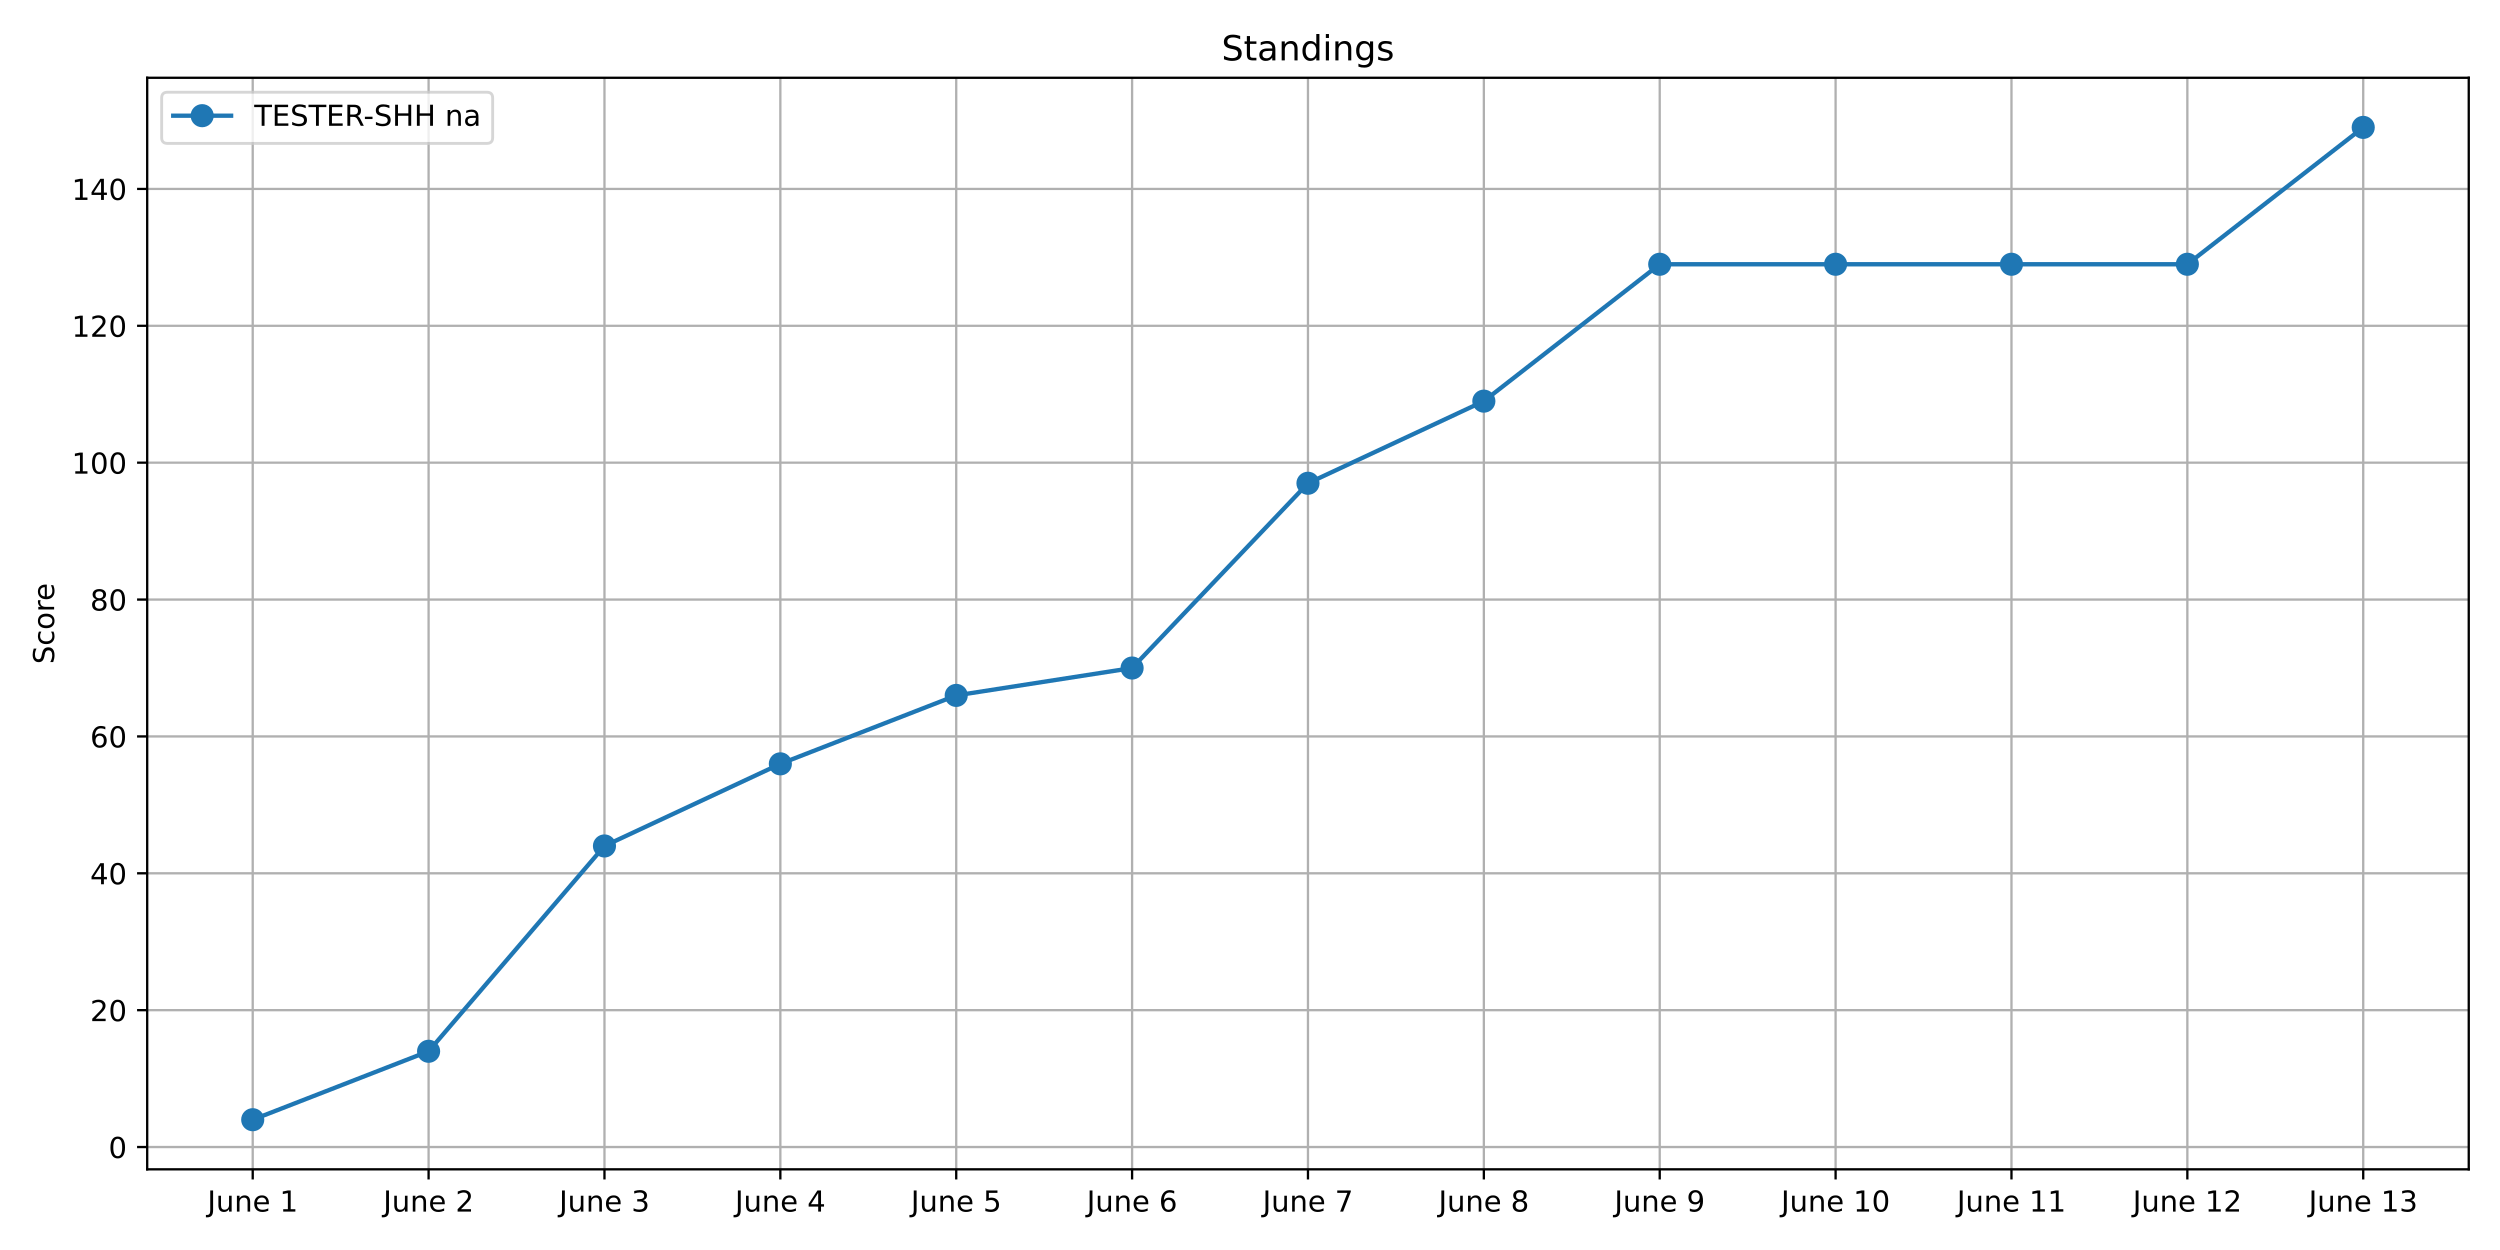
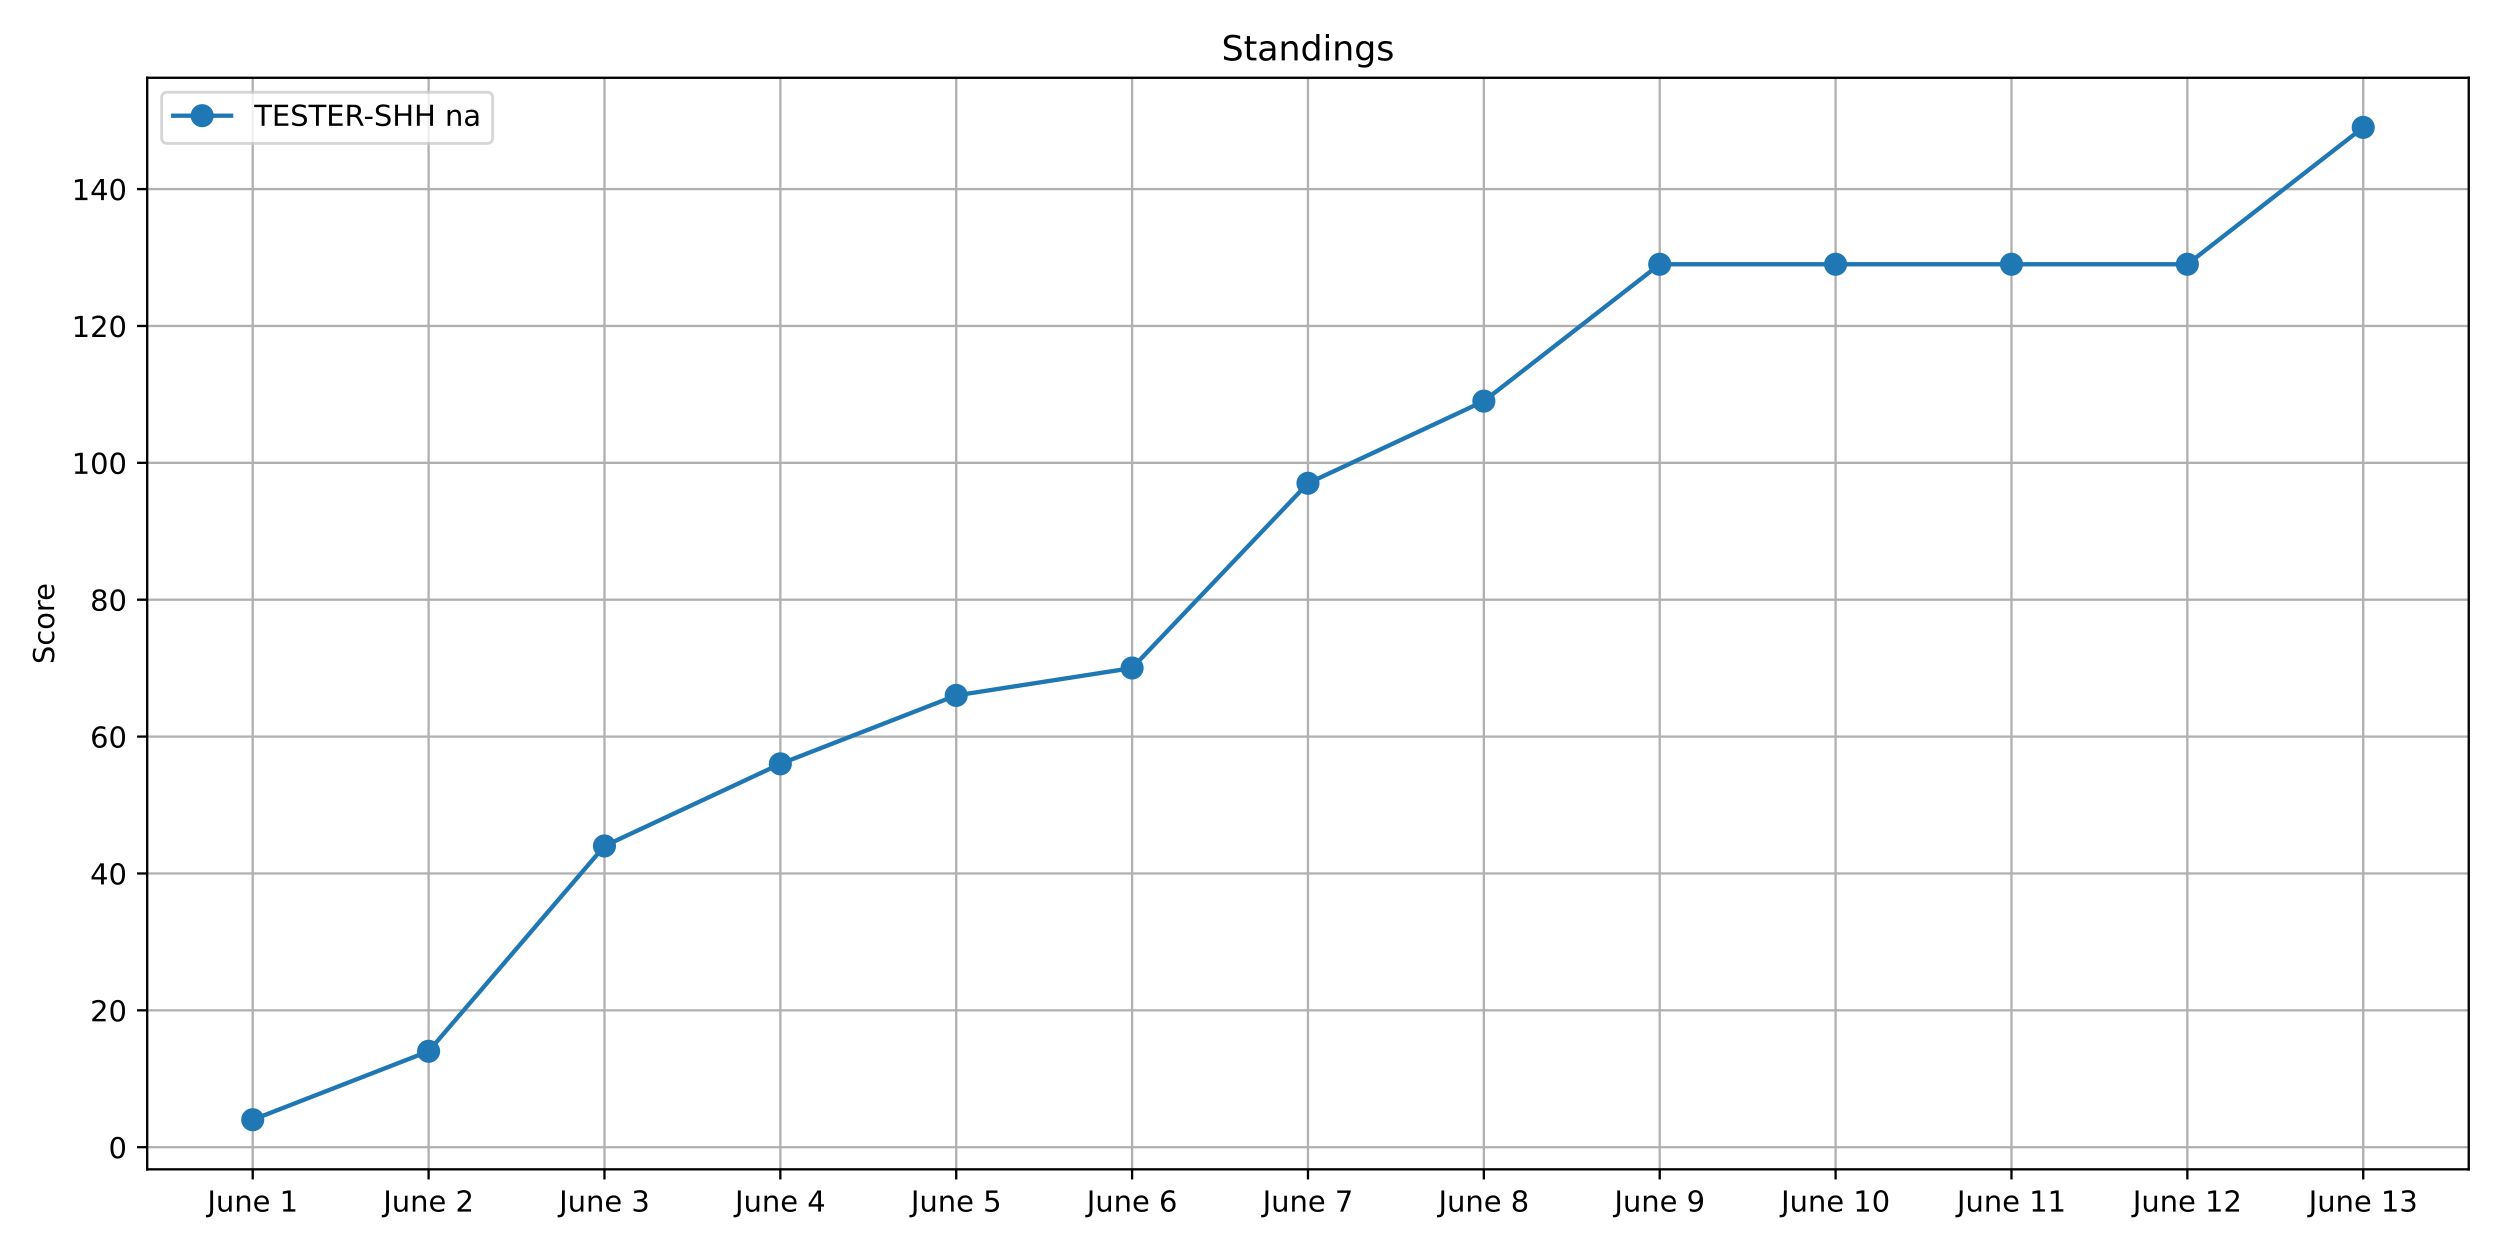
<svg xmlns="http://www.w3.org/2000/svg" xmlns:xlink="http://www.w3.org/1999/xlink" width="864pt" height="432pt" viewBox="0 0 864 432" version="1.1">
  <defs>
    <style type="text/css">*{stroke-linejoin: round; stroke-linecap: butt}</style>
  </defs>
  <g id="figure_1">
    <g id="patch_1">
      <path d="M 0 432  L 864 432  L 864 0  L 0 0  z " style="fill: #ffffff" />
    </g>
    <g id="axes_1">
      <g id="patch_2">
        <path d="M 50.87 404.12  L 853.2 404.12  L 853.2 26.88  L 50.87 26.88  z " style="fill: #ffffff" />
      </g>
      <g id="matplotlib.axis_1">
        <g id="xtick_1">
          <g id="line2d_1">
-             <path d="M 87.34 404.12  L 87.34 26.88  " clip-path="url(#pdbea9251c1)" style="fill: none; stroke: #b0b0b0; stroke-width: 0.8; stroke-linecap: square" />
+             <path d="M 87.34 404.12  L 87.34 26.88  " clip-path="url(#p3c06b6ac0c)" style="fill: none; stroke: #b0b0b0; stroke-width: 0.8; stroke-linecap: square" />
          </g>
          <g id="line2d_2">
            <defs>
-               <path id="m824fcdc193" d="M 0 0  L 0 3.5  " style="stroke: #000000; stroke-width: 0.8" />
+               <path id="m137933d579" d="M 0 0  L 0 3.5  " style="stroke: #000000; stroke-width: 0.8" />
            </defs>
            <g>
-               <use xlink:href="#m824fcdc193" x="87.34" y="404.12" style="stroke: #000000; stroke-width: 0.8" />
+               <use xlink:href="#m137933d579" x="87.34" y="404.12" style="stroke: #000000; stroke-width: 0.8" />
            </g>
          </g>
          <g id="text_1">
            <g transform="translate(71.68017 418.7184) scale(0.1 -0.1)">
              <defs>
                <path id="DejaVuSans-4a" d="M 628 4666  L 1259 4666  L 1259 325  Q 1259 -519 939 -900  Q 619 -1281 -91 -1281  L -331 -1281  L -331 -750  L -134 -750  Q 284 -750 456 -515  Q 628 -281 628 325  L 628 4666  z " transform="scale(0.015625)" />
                <path id="DejaVuSans-75" d="M 544 1381  L 544 3500  L 1119 3500  L 1119 1403  Q 1119 906 1312 657  Q 1506 409 1894 409  Q 2359 409 2629 706  Q 2900 1003 2900 1516  L 2900 3500  L 3475 3500  L 3475 0  L 2900 0  L 2900 538  Q 2691 219 2414 64  Q 2138 -91 1772 -91  Q 1169 -91 856 284  Q 544 659 544 1381  z M 1991 3584  L 1991 3584  z " transform="scale(0.015625)" />
                <path id="DejaVuSans-6e" d="M 3513 2113  L 3513 0  L 2938 0  L 2938 2094  Q 2938 2591 2744 2837  Q 2550 3084 2163 3084  Q 1697 3084 1428 2787  Q 1159 2491 1159 1978  L 1159 0  L 581 0  L 581 3500  L 1159 3500  L 1159 2956  Q 1366 3272 1645 3428  Q 1925 3584 2291 3584  Q 2894 3584 3203 3211  Q 3513 2838 3513 2113  z " transform="scale(0.015625)" />
                <path id="DejaVuSans-65" d="M 3597 1894  L 3597 1613  L 953 1613  Q 991 1019 1311 708  Q 1631 397 2203 397  Q 2534 397 2845 478  Q 3156 559 3463 722  L 3463 178  Q 3153 47 2828 -22  Q 2503 -91 2169 -91  Q 1331 -91 842 396  Q 353 884 353 1716  Q 353 2575 817 3079  Q 1281 3584 2069 3584  Q 2775 3584 3186 3129  Q 3597 2675 3597 1894  z M 3022 2063  Q 3016 2534 2758 2815  Q 2500 3097 2075 3097  Q 1594 3097 1305 2825  Q 1016 2553 972 2059  L 3022 2063  z " transform="scale(0.015625)" />
                <path id="DejaVuSans-20" transform="scale(0.015625)" />
                <path id="DejaVuSans-31" d="M 794 531  L 1825 531  L 1825 4091  L 703 3866  L 703 4441  L 1819 4666  L 2450 4666  L 2450 531  L 3481 531  L 3481 0  L 794 0  L 794 531  z " transform="scale(0.015625)" />
              </defs>
              <use xlink:href="#DejaVuSans-4a" />
              <use xlink:href="#DejaVuSans-75" x="29.492" />
              <use xlink:href="#DejaVuSans-6e" x="92.871" />
              <use xlink:href="#DejaVuSans-65" x="156.25" />
              <use xlink:href="#DejaVuSans-20" x="217.773" />
              <use xlink:href="#DejaVuSans-31" x="249.561" />
            </g>
          </g>
        </g>
        <g id="xtick_2">
          <g id="line2d_3">
-             <path d="M 148.122 404.12  L 148.122 26.88  " clip-path="url(#pdbea9251c1)" style="fill: none; stroke: #b0b0b0; stroke-width: 0.8; stroke-linecap: square" />
+             <path d="M 148.122 404.12  L 148.122 26.88  " clip-path="url(#p3c06b6ac0c)" style="fill: none; stroke: #b0b0b0; stroke-width: 0.8; stroke-linecap: square" />
          </g>
          <g id="line2d_4">
            <g>
-               <use xlink:href="#m824fcdc193" x="148.122" y="404.12" style="stroke: #000000; stroke-width: 0.8" />
+               <use xlink:href="#m137933d579" x="148.122" y="404.12" style="stroke: #000000; stroke-width: 0.8" />
            </g>
          </g>
          <g id="text_2">
            <g transform="translate(132.4627 418.7184) scale(0.1 -0.1)">
              <defs>
                <path id="DejaVuSans-32" d="M 1228 531  L 3431 531  L 3431 0  L 469 0  L 469 531  Q 828 903 1448 1529  Q 2069 2156 2228 2338  Q 2531 2678 2651 2914  Q 2772 3150 2772 3378  Q 2772 3750 2511 3984  Q 2250 4219 1831 4219  Q 1534 4219 1204 4116  Q 875 4013 500 3803  L 500 4441  Q 881 4594 1212 4672  Q 1544 4750 1819 4750  Q 2544 4750 2975 4387  Q 3406 4025 3406 3419  Q 3406 3131 3298 2873  Q 3191 2616 2906 2266  Q 2828 2175 2409 1742  Q 1991 1309 1228 531  z " transform="scale(0.015625)" />
              </defs>
              <use xlink:href="#DejaVuSans-4a" />
              <use xlink:href="#DejaVuSans-75" x="29.492" />
              <use xlink:href="#DejaVuSans-6e" x="92.871" />
              <use xlink:href="#DejaVuSans-65" x="156.25" />
              <use xlink:href="#DejaVuSans-20" x="217.773" />
              <use xlink:href="#DejaVuSans-32" x="249.561" />
            </g>
          </g>
        </g>
        <g id="xtick_3">
          <g id="line2d_5">
-             <path d="M 208.905 404.12  L 208.905 26.88  " clip-path="url(#pdbea9251c1)" style="fill: none; stroke: #b0b0b0; stroke-width: 0.8; stroke-linecap: square" />
+             <path d="M 208.905 404.12  L 208.905 26.88  " clip-path="url(#p3c06b6ac0c)" style="fill: none; stroke: #b0b0b0; stroke-width: 0.8; stroke-linecap: square" />
          </g>
          <g id="line2d_6">
            <g>
-               <use xlink:href="#m824fcdc193" x="208.905" y="404.12" style="stroke: #000000; stroke-width: 0.8" />
+               <use xlink:href="#m137933d579" x="208.905" y="404.12" style="stroke: #000000; stroke-width: 0.8" />
            </g>
          </g>
          <g id="text_3">
            <g transform="translate(193.2453 418.7184) scale(0.1 -0.1)">
              <defs>
                <path id="DejaVuSans-33" d="M 2597 2516  Q 3050 2419 3304 2112  Q 3559 1806 3559 1356  Q 3559 666 3084 287  Q 2609 -91 1734 -91  Q 1441 -91 1130 -33  Q 819 25 488 141  L 488 750  Q 750 597 1062 519  Q 1375 441 1716 441  Q 2309 441 2620 675  Q 2931 909 2931 1356  Q 2931 1769 2642 2001  Q 2353 2234 1838 2234  L 1294 2234  L 1294 2753  L 1863 2753  Q 2328 2753 2575 2939  Q 2822 3125 2822 3475  Q 2822 3834 2567 4026  Q 2313 4219 1838 4219  Q 1578 4219 1281 4162  Q 984 4106 628 3988  L 628 4550  Q 988 4650 1302 4700  Q 1616 4750 1894 4750  Q 2613 4750 3031 4423  Q 3450 4097 3450 3541  Q 3450 3153 3228 2886  Q 3006 2619 2597 2516  z " transform="scale(0.015625)" />
              </defs>
              <use xlink:href="#DejaVuSans-4a" />
              <use xlink:href="#DejaVuSans-75" x="29.492" />
              <use xlink:href="#DejaVuSans-6e" x="92.871" />
              <use xlink:href="#DejaVuSans-65" x="156.25" />
              <use xlink:href="#DejaVuSans-20" x="217.773" />
              <use xlink:href="#DejaVuSans-33" x="249.561" />
            </g>
          </g>
        </g>
        <g id="xtick_4">
          <g id="line2d_7">
-             <path d="M 269.687 404.12  L 269.687 26.88  " clip-path="url(#pdbea9251c1)" style="fill: none; stroke: #b0b0b0; stroke-width: 0.8; stroke-linecap: square" />
+             <path d="M 269.687 404.12  L 269.687 26.88  " clip-path="url(#p3c06b6ac0c)" style="fill: none; stroke: #b0b0b0; stroke-width: 0.8; stroke-linecap: square" />
          </g>
          <g id="line2d_8">
            <g>
-               <use xlink:href="#m824fcdc193" x="269.687" y="404.12" style="stroke: #000000; stroke-width: 0.8" />
+               <use xlink:href="#m137933d579" x="269.687" y="404.12" style="stroke: #000000; stroke-width: 0.8" />
            </g>
          </g>
          <g id="text_4">
            <g transform="translate(254.0279 418.7184) scale(0.1 -0.1)">
              <defs>
                <path id="DejaVuSans-34" d="M 2419 4116  L 825 1625  L 2419 1625  L 2419 4116  z M 2253 4666  L 3047 4666  L 3047 1625  L 3713 1625  L 3713 1100  L 3047 1100  L 3047 0  L 2419 0  L 2419 1100  L 313 1100  L 313 1709  L 2253 4666  z " transform="scale(0.015625)" />
              </defs>
              <use xlink:href="#DejaVuSans-4a" />
              <use xlink:href="#DejaVuSans-75" x="29.492" />
              <use xlink:href="#DejaVuSans-6e" x="92.871" />
              <use xlink:href="#DejaVuSans-65" x="156.25" />
              <use xlink:href="#DejaVuSans-20" x="217.773" />
              <use xlink:href="#DejaVuSans-34" x="249.561" />
            </g>
          </g>
        </g>
        <g id="xtick_5">
          <g id="line2d_9">
-             <path d="M 330.47 404.12  L 330.47 26.88  " clip-path="url(#pdbea9251c1)" style="fill: none; stroke: #b0b0b0; stroke-width: 0.8; stroke-linecap: square" />
+             <path d="M 330.47 404.12  L 330.47 26.88  " clip-path="url(#p3c06b6ac0c)" style="fill: none; stroke: #b0b0b0; stroke-width: 0.8; stroke-linecap: square" />
          </g>
          <g id="line2d_10">
            <g>
-               <use xlink:href="#m824fcdc193" x="330.47" y="404.12" style="stroke: #000000; stroke-width: 0.8" />
+               <use xlink:href="#m137933d579" x="330.47" y="404.12" style="stroke: #000000; stroke-width: 0.8" />
            </g>
          </g>
          <g id="text_5">
            <g transform="translate(314.8105 418.7184) scale(0.1 -0.1)">
              <defs>
                <path id="DejaVuSans-35" d="M 691 4666  L 3169 4666  L 3169 4134  L 1269 4134  L 1269 2991  Q 1406 3038 1543 3061  Q 1681 3084 1819 3084  Q 2600 3084 3056 2656  Q 3513 2228 3513 1497  Q 3513 744 3044 326  Q 2575 -91 1722 -91  Q 1428 -91 1123 -41  Q 819 9 494 109  L 494 744  Q 775 591 1075 516  Q 1375 441 1709 441  Q 2250 441 2565 725  Q 2881 1009 2881 1497  Q 2881 1984 2565 2268  Q 2250 2553 1709 2553  Q 1456 2553 1204 2497  Q 953 2441 691 2322  L 691 4666  z " transform="scale(0.015625)" />
              </defs>
              <use xlink:href="#DejaVuSans-4a" />
              <use xlink:href="#DejaVuSans-75" x="29.492" />
              <use xlink:href="#DejaVuSans-6e" x="92.871" />
              <use xlink:href="#DejaVuSans-65" x="156.25" />
              <use xlink:href="#DejaVuSans-20" x="217.773" />
              <use xlink:href="#DejaVuSans-35" x="249.561" />
            </g>
          </g>
        </g>
        <g id="xtick_6">
          <g id="line2d_11">
-             <path d="M 391.252 404.12  L 391.252 26.88  " clip-path="url(#pdbea9251c1)" style="fill: none; stroke: #b0b0b0; stroke-width: 0.8; stroke-linecap: square" />
+             <path d="M 391.252 404.12  L 391.252 26.88  " clip-path="url(#p3c06b6ac0c)" style="fill: none; stroke: #b0b0b0; stroke-width: 0.8; stroke-linecap: square" />
          </g>
          <g id="line2d_12">
            <g>
-               <use xlink:href="#m824fcdc193" x="391.252" y="404.12" style="stroke: #000000; stroke-width: 0.8" />
+               <use xlink:href="#m137933d579" x="391.252" y="404.12" style="stroke: #000000; stroke-width: 0.8" />
            </g>
          </g>
          <g id="text_6">
            <g transform="translate(375.593 418.7184) scale(0.1 -0.1)">
              <defs>
                <path id="DejaVuSans-36" d="M 2113 2584  Q 1688 2584 1439 2293  Q 1191 2003 1191 1497  Q 1191 994 1439 701  Q 1688 409 2113 409  Q 2538 409 2786 701  Q 3034 994 3034 1497  Q 3034 2003 2786 2293  Q 2538 2584 2113 2584  z M 3366 4563  L 3366 3988  Q 3128 4100 2886 4159  Q 2644 4219 2406 4219  Q 1781 4219 1451 3797  Q 1122 3375 1075 2522  Q 1259 2794 1537 2939  Q 1816 3084 2150 3084  Q 2853 3084 3261 2657  Q 3669 2231 3669 1497  Q 3669 778 3244 343  Q 2819 -91 2113 -91  Q 1303 -91 875 529  Q 447 1150 447 2328  Q 447 3434 972 4092  Q 1497 4750 2381 4750  Q 2619 4750 2861 4703  Q 3103 4656 3366 4563  z " transform="scale(0.015625)" />
              </defs>
              <use xlink:href="#DejaVuSans-4a" />
              <use xlink:href="#DejaVuSans-75" x="29.492" />
              <use xlink:href="#DejaVuSans-6e" x="92.871" />
              <use xlink:href="#DejaVuSans-65" x="156.25" />
              <use xlink:href="#DejaVuSans-20" x="217.773" />
              <use xlink:href="#DejaVuSans-36" x="249.561" />
            </g>
          </g>
        </g>
        <g id="xtick_7">
          <g id="line2d_13">
-             <path d="M 452.035 404.12  L 452.035 26.88  " clip-path="url(#pdbea9251c1)" style="fill: none; stroke: #b0b0b0; stroke-width: 0.8; stroke-linecap: square" />
+             <path d="M 452.035 404.12  L 452.035 26.88  " clip-path="url(#p3c06b6ac0c)" style="fill: none; stroke: #b0b0b0; stroke-width: 0.8; stroke-linecap: square" />
          </g>
          <g id="line2d_14">
            <g>
-               <use xlink:href="#m824fcdc193" x="452.035" y="404.12" style="stroke: #000000; stroke-width: 0.8" />
+               <use xlink:href="#m137933d579" x="452.035" y="404.12" style="stroke: #000000; stroke-width: 0.8" />
            </g>
          </g>
          <g id="text_7">
            <g transform="translate(436.3756 418.7184) scale(0.1 -0.1)">
              <defs>
                <path id="DejaVuSans-37" d="M 525 4666  L 3525 4666  L 3525 4397  L 1831 0  L 1172 0  L 2766 4134  L 525 4134  L 525 4666  z " transform="scale(0.015625)" />
              </defs>
              <use xlink:href="#DejaVuSans-4a" />
              <use xlink:href="#DejaVuSans-75" x="29.492" />
              <use xlink:href="#DejaVuSans-6e" x="92.871" />
              <use xlink:href="#DejaVuSans-65" x="156.25" />
              <use xlink:href="#DejaVuSans-20" x="217.773" />
              <use xlink:href="#DejaVuSans-37" x="249.561" />
            </g>
          </g>
        </g>
        <g id="xtick_8">
          <g id="line2d_15">
-             <path d="M 512.818 404.12  L 512.818 26.88  " clip-path="url(#pdbea9251c1)" style="fill: none; stroke: #b0b0b0; stroke-width: 0.8; stroke-linecap: square" />
+             <path d="M 512.818 404.12  L 512.818 26.88  " clip-path="url(#p3c06b6ac0c)" style="fill: none; stroke: #b0b0b0; stroke-width: 0.8; stroke-linecap: square" />
          </g>
          <g id="line2d_16">
            <g>
-               <use xlink:href="#m824fcdc193" x="512.818" y="404.12" style="stroke: #000000; stroke-width: 0.8" />
+               <use xlink:href="#m137933d579" x="512.818" y="404.12" style="stroke: #000000; stroke-width: 0.8" />
            </g>
          </g>
          <g id="text_8">
            <g transform="translate(497.1582 418.7184) scale(0.1 -0.1)">
              <defs>
                <path id="DejaVuSans-38" d="M 2034 2216  Q 1584 2216 1326 1975  Q 1069 1734 1069 1313  Q 1069 891 1326 650  Q 1584 409 2034 409  Q 2484 409 2743 651  Q 3003 894 3003 1313  Q 3003 1734 2745 1975  Q 2488 2216 2034 2216  z M 1403 2484  Q 997 2584 770 2862  Q 544 3141 544 3541  Q 544 4100 942 4425  Q 1341 4750 2034 4750  Q 2731 4750 3128 4425  Q 3525 4100 3525 3541  Q 3525 3141 3298 2862  Q 3072 2584 2669 2484  Q 3125 2378 3379 2068  Q 3634 1759 3634 1313  Q 3634 634 3220 271  Q 2806 -91 2034 -91  Q 1263 -91 848 271  Q 434 634 434 1313  Q 434 1759 690 2068  Q 947 2378 1403 2484  z M 1172 3481  Q 1172 3119 1398 2916  Q 1625 2713 2034 2713  Q 2441 2713 2670 2916  Q 2900 3119 2900 3481  Q 2900 3844 2670 4047  Q 2441 4250 2034 4250  Q 1625 4250 1398 4047  Q 1172 3844 1172 3481  z " transform="scale(0.015625)" />
              </defs>
              <use xlink:href="#DejaVuSans-4a" />
              <use xlink:href="#DejaVuSans-75" x="29.492" />
              <use xlink:href="#DejaVuSans-6e" x="92.871" />
              <use xlink:href="#DejaVuSans-65" x="156.25" />
              <use xlink:href="#DejaVuSans-20" x="217.773" />
              <use xlink:href="#DejaVuSans-38" x="249.561" />
            </g>
          </g>
        </g>
        <g id="xtick_9">
          <g id="line2d_17">
-             <path d="M 573.6 404.12  L 573.6 26.88  " clip-path="url(#pdbea9251c1)" style="fill: none; stroke: #b0b0b0; stroke-width: 0.8; stroke-linecap: square" />
+             <path d="M 573.6 404.12  L 573.6 26.88  " clip-path="url(#p3c06b6ac0c)" style="fill: none; stroke: #b0b0b0; stroke-width: 0.8; stroke-linecap: square" />
          </g>
          <g id="line2d_18">
            <g>
-               <use xlink:href="#m824fcdc193" x="573.6" y="404.12" style="stroke: #000000; stroke-width: 0.8" />
+               <use xlink:href="#m137933d579" x="573.6" y="404.12" style="stroke: #000000; stroke-width: 0.8" />
            </g>
          </g>
          <g id="text_9">
            <g transform="translate(557.9408 418.7184) scale(0.1 -0.1)">
              <defs>
                <path id="DejaVuSans-39" d="M 703 97  L 703 672  Q 941 559 1184 500  Q 1428 441 1663 441  Q 2288 441 2617 861  Q 2947 1281 2994 2138  Q 2813 1869 2534 1725  Q 2256 1581 1919 1581  Q 1219 1581 811 2004  Q 403 2428 403 3163  Q 403 3881 828 4315  Q 1253 4750 1959 4750  Q 2769 4750 3195 4129  Q 3622 3509 3622 2328  Q 3622 1225 3098 567  Q 2575 -91 1691 -91  Q 1453 -91 1209 -44  Q 966 3 703 97  z M 1959 2075  Q 2384 2075 2632 2365  Q 2881 2656 2881 3163  Q 2881 3666 2632 3958  Q 2384 4250 1959 4250  Q 1534 4250 1286 3958  Q 1038 3666 1038 3163  Q 1038 2656 1286 2365  Q 1534 2075 1959 2075  z " transform="scale(0.015625)" />
              </defs>
              <use xlink:href="#DejaVuSans-4a" />
              <use xlink:href="#DejaVuSans-75" x="29.492" />
              <use xlink:href="#DejaVuSans-6e" x="92.871" />
              <use xlink:href="#DejaVuSans-65" x="156.25" />
              <use xlink:href="#DejaVuSans-20" x="217.773" />
              <use xlink:href="#DejaVuSans-39" x="249.561" />
            </g>
          </g>
        </g>
        <g id="xtick_10">
          <g id="line2d_19">
-             <path d="M 634.383 404.12  L 634.383 26.88  " clip-path="url(#pdbea9251c1)" style="fill: none; stroke: #b0b0b0; stroke-width: 0.8; stroke-linecap: square" />
+             <path d="M 634.383 404.12  L 634.383 26.88  " clip-path="url(#p3c06b6ac0c)" style="fill: none; stroke: #b0b0b0; stroke-width: 0.8; stroke-linecap: square" />
          </g>
          <g id="line2d_20">
            <g>
-               <use xlink:href="#m824fcdc193" x="634.383" y="404.12" style="stroke: #000000; stroke-width: 0.8" />
+               <use xlink:href="#m137933d579" x="634.383" y="404.12" style="stroke: #000000; stroke-width: 0.8" />
            </g>
          </g>
          <g id="text_10">
            <g transform="translate(615.5421 418.7184) scale(0.1 -0.1)">
              <defs>
                <path id="DejaVuSans-30" d="M 2034 4250  Q 1547 4250 1301 3770  Q 1056 3291 1056 2328  Q 1056 1369 1301 889  Q 1547 409 2034 409  Q 2525 409 2770 889  Q 3016 1369 3016 2328  Q 3016 3291 2770 3770  Q 2525 4250 2034 4250  z M 2034 4750  Q 2819 4750 3233 4129  Q 3647 3509 3647 2328  Q 3647 1150 3233 529  Q 2819 -91 2034 -91  Q 1250 -91 836 529  Q 422 1150 422 2328  Q 422 3509 836 4129  Q 1250 4750 2034 4750  z " transform="scale(0.015625)" />
              </defs>
              <use xlink:href="#DejaVuSans-4a" />
              <use xlink:href="#DejaVuSans-75" x="29.492" />
              <use xlink:href="#DejaVuSans-6e" x="92.871" />
              <use xlink:href="#DejaVuSans-65" x="156.25" />
              <use xlink:href="#DejaVuSans-20" x="217.773" />
              <use xlink:href="#DejaVuSans-31" x="249.561" />
              <use xlink:href="#DejaVuSans-30" x="313.184" />
            </g>
          </g>
        </g>
        <g id="xtick_11">
          <g id="line2d_21">
-             <path d="M 695.165 404.12  L 695.165 26.88  " clip-path="url(#pdbea9251c1)" style="fill: none; stroke: #b0b0b0; stroke-width: 0.8; stroke-linecap: square" />
+             <path d="M 695.165 404.12  L 695.165 26.88  " clip-path="url(#p3c06b6ac0c)" style="fill: none; stroke: #b0b0b0; stroke-width: 0.8; stroke-linecap: square" />
          </g>
          <g id="line2d_22">
            <g>
-               <use xlink:href="#m824fcdc193" x="695.165" y="404.12" style="stroke: #000000; stroke-width: 0.8" />
+               <use xlink:href="#m137933d579" x="695.165" y="404.12" style="stroke: #000000; stroke-width: 0.8" />
            </g>
          </g>
          <g id="text_11">
            <g transform="translate(676.3247 418.7184) scale(0.1 -0.1)">
              <use xlink:href="#DejaVuSans-4a" />
              <use xlink:href="#DejaVuSans-75" x="29.492" />
              <use xlink:href="#DejaVuSans-6e" x="92.871" />
              <use xlink:href="#DejaVuSans-65" x="156.25" />
              <use xlink:href="#DejaVuSans-20" x="217.773" />
              <use xlink:href="#DejaVuSans-31" x="249.561" />
              <use xlink:href="#DejaVuSans-31" x="313.184" />
            </g>
          </g>
        </g>
        <g id="xtick_12">
          <g id="line2d_23">
-             <path d="M 755.948 404.12  L 755.948 26.88  " clip-path="url(#pdbea9251c1)" style="fill: none; stroke: #b0b0b0; stroke-width: 0.8; stroke-linecap: square" />
+             <path d="M 755.948 404.12  L 755.948 26.88  " clip-path="url(#p3c06b6ac0c)" style="fill: none; stroke: #b0b0b0; stroke-width: 0.8; stroke-linecap: square" />
          </g>
          <g id="line2d_24">
            <g>
-               <use xlink:href="#m824fcdc193" x="755.948" y="404.12" style="stroke: #000000; stroke-width: 0.8" />
+               <use xlink:href="#m137933d579" x="755.948" y="404.12" style="stroke: #000000; stroke-width: 0.8" />
            </g>
          </g>
          <g id="text_12">
            <g transform="translate(737.1073 418.7184) scale(0.1 -0.1)">
              <use xlink:href="#DejaVuSans-4a" />
              <use xlink:href="#DejaVuSans-75" x="29.492" />
              <use xlink:href="#DejaVuSans-6e" x="92.871" />
              <use xlink:href="#DejaVuSans-65" x="156.25" />
              <use xlink:href="#DejaVuSans-20" x="217.773" />
              <use xlink:href="#DejaVuSans-31" x="249.561" />
              <use xlink:href="#DejaVuSans-32" x="313.184" />
            </g>
          </g>
        </g>
        <g id="xtick_13">
          <g id="line2d_25">
-             <path d="M 816.73 404.12  L 816.73 26.88  " clip-path="url(#pdbea9251c1)" style="fill: none; stroke: #b0b0b0; stroke-width: 0.8; stroke-linecap: square" />
+             <path d="M 816.73 404.12  L 816.73 26.88  " clip-path="url(#p3c06b6ac0c)" style="fill: none; stroke: #b0b0b0; stroke-width: 0.8; stroke-linecap: square" />
          </g>
          <g id="line2d_26">
            <g>
-               <use xlink:href="#m824fcdc193" x="816.73" y="404.12" style="stroke: #000000; stroke-width: 0.8" />
+               <use xlink:href="#m137933d579" x="816.73" y="404.12" style="stroke: #000000; stroke-width: 0.8" />
            </g>
          </g>
          <g id="text_13">
            <g transform="translate(797.8898 418.7184) scale(0.1 -0.1)">
              <use xlink:href="#DejaVuSans-4a" />
              <use xlink:href="#DejaVuSans-75" x="29.492" />
              <use xlink:href="#DejaVuSans-6e" x="92.871" />
              <use xlink:href="#DejaVuSans-65" x="156.25" />
              <use xlink:href="#DejaVuSans-20" x="217.773" />
              <use xlink:href="#DejaVuSans-31" x="249.561" />
              <use xlink:href="#DejaVuSans-33" x="313.184" />
            </g>
          </g>
        </g>
      </g>
      <g id="matplotlib.axis_2">
        <g id="ytick_1">
          <g id="line2d_27">
-             <path d="M 50.87 396.414  L 853.2 396.414  " clip-path="url(#pdbea9251c1)" style="fill: none; stroke: #b0b0b0; stroke-width: 0.8; stroke-linecap: square" />
+             <path d="M 50.87 396.475  L 853.2 396.475  " clip-path="url(#p3c06b6ac0c)" style="fill: none; stroke: #b0b0b0; stroke-width: 0.8; stroke-linecap: square" />
          </g>
          <g id="line2d_28">
            <defs>
-               <path id="mcba6db5659" d="M 0 0  L -3.5 0  " style="stroke: #000000; stroke-width: 0.8" />
+               <path id="m702cab4591" d="M 0 0  L -3.5 0  " style="stroke: #000000; stroke-width: 0.8" />
            </defs>
            <g>
-               <use xlink:href="#mcba6db5659" x="50.87" y="396.414" style="stroke: #000000; stroke-width: 0.8" />
+               <use xlink:href="#m702cab4591" x="50.87" y="396.475" style="stroke: #000000; stroke-width: 0.8" />
            </g>
          </g>
          <g id="text_14">
-             <g transform="translate(37.5075 400.2135) scale(0.1 -0.1)">
+             <g transform="translate(37.5075 400.2744) scale(0.1 -0.1)">
              <use xlink:href="#DejaVuSans-30" />
            </g>
          </g>
        </g>
        <g id="ytick_2">
          <g id="line2d_29">
-             <path d="M 50.87 349.111  L 853.2 349.111  " clip-path="url(#pdbea9251c1)" style="fill: none; stroke: #b0b0b0; stroke-width: 0.8; stroke-linecap: square" />
+             <path d="M 50.87 349.172  L 853.2 349.172  " clip-path="url(#p3c06b6ac0c)" style="fill: none; stroke: #b0b0b0; stroke-width: 0.8; stroke-linecap: square" />
          </g>
          <g id="line2d_30">
            <g>
-               <use xlink:href="#mcba6db5659" x="50.87" y="349.111" style="stroke: #000000; stroke-width: 0.8" />
+               <use xlink:href="#m702cab4591" x="50.87" y="349.172" style="stroke: #000000; stroke-width: 0.8" />
            </g>
          </g>
          <g id="text_15">
-             <g transform="translate(31.145 352.9107) scale(0.1 -0.1)">
+             <g transform="translate(31.145 352.9716) scale(0.1 -0.1)">
              <use xlink:href="#DejaVuSans-32" />
              <use xlink:href="#DejaVuSans-30" x="63.623" />
            </g>
          </g>
        </g>
        <g id="ytick_3">
          <g id="line2d_31">
-             <path d="M 50.87 301.809  L 853.2 301.809  " clip-path="url(#pdbea9251c1)" style="fill: none; stroke: #b0b0b0; stroke-width: 0.8; stroke-linecap: square" />
+             <path d="M 50.87 301.87  L 853.2 301.87  " clip-path="url(#p3c06b6ac0c)" style="fill: none; stroke: #b0b0b0; stroke-width: 0.8; stroke-linecap: square" />
          </g>
          <g id="line2d_32">
            <g>
-               <use xlink:href="#mcba6db5659" x="50.87" y="301.809" style="stroke: #000000; stroke-width: 0.8" />
+               <use xlink:href="#m702cab4591" x="50.87" y="301.87" style="stroke: #000000; stroke-width: 0.8" />
            </g>
          </g>
          <g id="text_16">
-             <g transform="translate(31.145 305.6079) scale(0.1 -0.1)">
+             <g transform="translate(31.145 305.6687) scale(0.1 -0.1)">
              <use xlink:href="#DejaVuSans-34" />
              <use xlink:href="#DejaVuSans-30" x="63.623" />
            </g>
          </g>
        </g>
        <g id="ytick_4">
          <g id="line2d_33">
-             <path d="M 50.87 254.506  L 853.2 254.506  " clip-path="url(#pdbea9251c1)" style="fill: none; stroke: #b0b0b0; stroke-width: 0.8; stroke-linecap: square" />
+             <path d="M 50.87 254.567  L 853.2 254.567  " clip-path="url(#p3c06b6ac0c)" style="fill: none; stroke: #b0b0b0; stroke-width: 0.8; stroke-linecap: square" />
          </g>
          <g id="line2d_34">
            <g>
-               <use xlink:href="#mcba6db5659" x="50.87" y="254.506" style="stroke: #000000; stroke-width: 0.8" />
+               <use xlink:href="#m702cab4591" x="50.87" y="254.567" style="stroke: #000000; stroke-width: 0.8" />
            </g>
          </g>
          <g id="text_17">
-             <g transform="translate(31.145 258.305) scale(0.1 -0.1)">
+             <g transform="translate(31.145 258.3659) scale(0.1 -0.1)">
              <use xlink:href="#DejaVuSans-36" />
              <use xlink:href="#DejaVuSans-30" x="63.623" />
            </g>
          </g>
        </g>
        <g id="ytick_5">
          <g id="line2d_35">
-             <path d="M 50.87 207.203  L 853.2 207.203  " clip-path="url(#pdbea9251c1)" style="fill: none; stroke: #b0b0b0; stroke-width: 0.8; stroke-linecap: square" />
+             <path d="M 50.87 207.264  L 853.2 207.264  " clip-path="url(#p3c06b6ac0c)" style="fill: none; stroke: #b0b0b0; stroke-width: 0.8; stroke-linecap: square" />
          </g>
          <g id="line2d_36">
            <g>
-               <use xlink:href="#mcba6db5659" x="50.87" y="207.203" style="stroke: #000000; stroke-width: 0.8" />
+               <use xlink:href="#m702cab4591" x="50.87" y="207.264" style="stroke: #000000; stroke-width: 0.8" />
            </g>
          </g>
          <g id="text_18">
-             <g transform="translate(31.145 211.0022) scale(0.1 -0.1)">
+             <g transform="translate(31.145 211.0631) scale(0.1 -0.1)">
              <use xlink:href="#DejaVuSans-38" />
              <use xlink:href="#DejaVuSans-30" x="63.623" />
            </g>
          </g>
        </g>
        <g id="ytick_6">
          <g id="line2d_37">
-             <path d="M 50.87 159.9  L 853.2 159.9  " clip-path="url(#pdbea9251c1)" style="fill: none; stroke: #b0b0b0; stroke-width: 0.8; stroke-linecap: square" />
+             <path d="M 50.87 159.961  L 853.2 159.961  " clip-path="url(#p3c06b6ac0c)" style="fill: none; stroke: #b0b0b0; stroke-width: 0.8; stroke-linecap: square" />
          </g>
          <g id="line2d_38">
            <g>
-               <use xlink:href="#mcba6db5659" x="50.87" y="159.9" style="stroke: #000000; stroke-width: 0.8" />
+               <use xlink:href="#m702cab4591" x="50.87" y="159.961" style="stroke: #000000; stroke-width: 0.8" />
            </g>
          </g>
          <g id="text_19">
-             <g transform="translate(24.7825 163.6994) scale(0.1 -0.1)">
+             <g transform="translate(24.7825 163.7603) scale(0.1 -0.1)">
              <use xlink:href="#DejaVuSans-31" />
              <use xlink:href="#DejaVuSans-30" x="63.623" />
              <use xlink:href="#DejaVuSans-30" x="127.246" />
            </g>
          </g>
        </g>
        <g id="ytick_7">
          <g id="line2d_39">
-             <path d="M 50.87 112.597  L 853.2 112.597  " clip-path="url(#pdbea9251c1)" style="fill: none; stroke: #b0b0b0; stroke-width: 0.8; stroke-linecap: square" />
+             <path d="M 50.87 112.658  L 853.2 112.658  " clip-path="url(#p3c06b6ac0c)" style="fill: none; stroke: #b0b0b0; stroke-width: 0.8; stroke-linecap: square" />
          </g>
          <g id="line2d_40">
            <g>
-               <use xlink:href="#mcba6db5659" x="50.87" y="112.597" style="stroke: #000000; stroke-width: 0.8" />
+               <use xlink:href="#m702cab4591" x="50.87" y="112.658" style="stroke: #000000; stroke-width: 0.8" />
            </g>
          </g>
          <g id="text_20">
-             <g transform="translate(24.7825 116.3966) scale(0.1 -0.1)">
+             <g transform="translate(24.7825 116.4575) scale(0.1 -0.1)">
              <use xlink:href="#DejaVuSans-31" />
              <use xlink:href="#DejaVuSans-32" x="63.623" />
              <use xlink:href="#DejaVuSans-30" x="127.246" />
            </g>
          </g>
        </g>
        <g id="ytick_8">
          <g id="line2d_41">
-             <path d="M 50.87 65.295  L 853.2 65.295  " clip-path="url(#pdbea9251c1)" style="fill: none; stroke: #b0b0b0; stroke-width: 0.8; stroke-linecap: square" />
+             <path d="M 50.87 65.355  L 853.2 65.355  " clip-path="url(#p3c06b6ac0c)" style="fill: none; stroke: #b0b0b0; stroke-width: 0.8; stroke-linecap: square" />
          </g>
          <g id="line2d_42">
            <g>
-               <use xlink:href="#mcba6db5659" x="50.87" y="65.295" style="stroke: #000000; stroke-width: 0.8" />
+               <use xlink:href="#m702cab4591" x="50.87" y="65.355" style="stroke: #000000; stroke-width: 0.8" />
            </g>
          </g>
          <g id="text_21">
-             <g transform="translate(24.7825 69.09375) scale(0.1 -0.1)">
+             <g transform="translate(24.7825 69.15463) scale(0.1 -0.1)">
              <use xlink:href="#DejaVuSans-31" />
              <use xlink:href="#DejaVuSans-34" x="63.623" />
              <use xlink:href="#DejaVuSans-30" x="127.246" />
            </g>
          </g>
        </g>
        <g id="text_22">
          <g transform="translate(18.70281 229.5023) rotate(-90) scale(0.1 -0.1)">
            <defs>
              <path id="DejaVuSans-53" d="M 3425 4513  L 3425 3897  Q 3066 4069 2747 4153  Q 2428 4238 2131 4238  Q 1616 4238 1336 4038  Q 1056 3838 1056 3469  Q 1056 3159 1242 3001  Q 1428 2844 1947 2747  L 2328 2669  Q 3034 2534 3370 2195  Q 3706 1856 3706 1288  Q 3706 609 3251 259  Q 2797 -91 1919 -91  Q 1588 -91 1214 -16  Q 841 59 441 206  L 441 856  Q 825 641 1194 531  Q 1563 422 1919 422  Q 2459 422 2753 634  Q 3047 847 3047 1241  Q 3047 1584 2836 1778  Q 2625 1972 2144 2069  L 1759 2144  Q 1053 2284 737 2584  Q 422 2884 422 3419  Q 422 4038 858 4394  Q 1294 4750 2059 4750  Q 2388 4750 2728 4690  Q 3069 4631 3425 4513  z " transform="scale(0.015625)" />
              <path id="DejaVuSans-63" d="M 3122 3366  L 3122 2828  Q 2878 2963 2633 3030  Q 2388 3097 2138 3097  Q 1578 3097 1268 2742  Q 959 2388 959 1747  Q 959 1106 1268 751  Q 1578 397 2138 397  Q 2388 397 2633 464  Q 2878 531 3122 666  L 3122 134  Q 2881 22 2623 -34  Q 2366 -91 2075 -91  Q 1284 -91 818 406  Q 353 903 353 1747  Q 353 2603 823 3093  Q 1294 3584 2113 3584  Q 2378 3584 2631 3529  Q 2884 3475 3122 3366  z " transform="scale(0.015625)" />
              <path id="DejaVuSans-6f" d="M 1959 3097  Q 1497 3097 1228 2736  Q 959 2375 959 1747  Q 959 1119 1226 758  Q 1494 397 1959 397  Q 2419 397 2687 759  Q 2956 1122 2956 1747  Q 2956 2369 2687 2733  Q 2419 3097 1959 3097  z M 1959 3584  Q 2709 3584 3137 3096  Q 3566 2609 3566 1747  Q 3566 888 3137 398  Q 2709 -91 1959 -91  Q 1206 -91 779 398  Q 353 888 353 1747  Q 353 2609 779 3096  Q 1206 3584 1959 3584  z " transform="scale(0.015625)" />
              <path id="DejaVuSans-72" d="M 2631 2963  Q 2534 3019 2420 3045  Q 2306 3072 2169 3072  Q 1681 3072 1420 2755  Q 1159 2438 1159 1844  L 1159 0  L 581 0  L 581 3500  L 1159 3500  L 1159 2956  Q 1341 3275 1631 3429  Q 1922 3584 2338 3584  Q 2397 3584 2469 3576  Q 2541 3569 2628 3553  L 2631 2963  z " transform="scale(0.015625)" />
            </defs>
            <use xlink:href="#DejaVuSans-53" />
            <use xlink:href="#DejaVuSans-63" x="63.477" />
            <use xlink:href="#DejaVuSans-6f" x="118.457" />
            <use xlink:href="#DejaVuSans-72" x="179.639" />
            <use xlink:href="#DejaVuSans-65" x="218.502" />
          </g>
        </g>
      </g>
      <g id="line2d_43">
-         <path d="M 87.34 386.973  L 148.122 363.321  L 208.905 292.367  L 269.687 263.985  L 330.47 240.334  L 391.252 230.873  L 452.035 167.015  L 512.818 138.633  L 573.6 91.33  L 634.383 91.33  L 695.165 91.33  L 755.948 91.33  L 816.73 44.027  " clip-path="url(#pdbea9251c1)" style="fill: none; stroke: #1f77b4; stroke-width: 1.5; stroke-linecap: square" />
+         <path d="M 87.34 386.973  L 148.122 363.321  L 208.905 292.367  L 269.687 263.985  L 330.47 240.334  L 391.252 230.873  L 452.035 167.015  L 512.818 138.633  L 573.6 91.33  L 634.383 91.33  L 695.165 91.33  L 755.948 91.33  L 816.73 44.027  " clip-path="url(#p3c06b6ac0c)" style="fill: none; stroke: #1f77b4; stroke-width: 1.5; stroke-linecap: square" />
        <defs>
-           <path id="m9ead4594ec" d="M 0 3.5  C 0.928 3.5 1.819 3.131 2.475 2.475  C 3.131 1.819 3.5 0.928 3.5 0  C 3.5 -0.928 3.131 -1.819 2.475 -2.475  C 1.819 -3.131 0.928 -3.5 0 -3.5  C -0.928 -3.5 -1.819 -3.131 -2.475 -2.475  C -3.131 -1.819 -3.5 -0.928 -3.5 0  C -3.5 0.928 -3.131 1.819 -2.475 2.475  C -1.819 3.131 -0.928 3.5 0 3.5  z " style="stroke: #1f77b4" />
+           <path id="mbc6ba44a3e" d="M 0 3.5  C 0.928 3.5 1.819 3.131 2.475 2.475  C 3.131 1.819 3.5 0.928 3.5 0  C 3.5 -0.928 3.131 -1.819 2.475 -2.475  C 1.819 -3.131 0.928 -3.5 0 -3.5  C -0.928 -3.5 -1.819 -3.131 -2.475 -2.475  C -3.131 -1.819 -3.5 -0.928 -3.5 0  C -3.5 0.928 -3.131 1.819 -2.475 2.475  C -1.819 3.131 -0.928 3.5 0 3.5  z " style="stroke: #1f77b4" />
        </defs>
-         <g clip-path="url(#pdbea9251c1)">
-           <use xlink:href="#m9ead4594ec" x="87.34" y="386.973" style="fill: #1f77b4; stroke: #1f77b4" />
-           <use xlink:href="#m9ead4594ec" x="148.122" y="363.321" style="fill: #1f77b4; stroke: #1f77b4" />
-           <use xlink:href="#m9ead4594ec" x="208.905" y="292.367" style="fill: #1f77b4; stroke: #1f77b4" />
-           <use xlink:href="#m9ead4594ec" x="269.687" y="263.985" style="fill: #1f77b4; stroke: #1f77b4" />
-           <use xlink:href="#m9ead4594ec" x="330.47" y="240.334" style="fill: #1f77b4; stroke: #1f77b4" />
-           <use xlink:href="#m9ead4594ec" x="391.252" y="230.873" style="fill: #1f77b4; stroke: #1f77b4" />
-           <use xlink:href="#m9ead4594ec" x="452.035" y="167.015" style="fill: #1f77b4; stroke: #1f77b4" />
-           <use xlink:href="#m9ead4594ec" x="512.818" y="138.633" style="fill: #1f77b4; stroke: #1f77b4" />
-           <use xlink:href="#m9ead4594ec" x="573.6" y="91.33" style="fill: #1f77b4; stroke: #1f77b4" />
-           <use xlink:href="#m9ead4594ec" x="634.383" y="91.33" style="fill: #1f77b4; stroke: #1f77b4" />
-           <use xlink:href="#m9ead4594ec" x="695.165" y="91.33" style="fill: #1f77b4; stroke: #1f77b4" />
-           <use xlink:href="#m9ead4594ec" x="755.948" y="91.33" style="fill: #1f77b4; stroke: #1f77b4" />
-           <use xlink:href="#m9ead4594ec" x="816.73" y="44.027" style="fill: #1f77b4; stroke: #1f77b4" />
+         <g clip-path="url(#p3c06b6ac0c)">
+           <use xlink:href="#mbc6ba44a3e" x="87.34" y="386.973" style="fill: #1f77b4; stroke: #1f77b4" />
+           <use xlink:href="#mbc6ba44a3e" x="148.122" y="363.321" style="fill: #1f77b4; stroke: #1f77b4" />
+           <use xlink:href="#mbc6ba44a3e" x="208.905" y="292.367" style="fill: #1f77b4; stroke: #1f77b4" />
+           <use xlink:href="#mbc6ba44a3e" x="269.687" y="263.985" style="fill: #1f77b4; stroke: #1f77b4" />
+           <use xlink:href="#mbc6ba44a3e" x="330.47" y="240.334" style="fill: #1f77b4; stroke: #1f77b4" />
+           <use xlink:href="#mbc6ba44a3e" x="391.252" y="230.873" style="fill: #1f77b4; stroke: #1f77b4" />
+           <use xlink:href="#mbc6ba44a3e" x="452.035" y="167.015" style="fill: #1f77b4; stroke: #1f77b4" />
+           <use xlink:href="#mbc6ba44a3e" x="512.818" y="138.633" style="fill: #1f77b4; stroke: #1f77b4" />
+           <use xlink:href="#mbc6ba44a3e" x="573.6" y="91.33" style="fill: #1f77b4; stroke: #1f77b4" />
+           <use xlink:href="#mbc6ba44a3e" x="634.383" y="91.33" style="fill: #1f77b4; stroke: #1f77b4" />
+           <use xlink:href="#mbc6ba44a3e" x="695.165" y="91.33" style="fill: #1f77b4; stroke: #1f77b4" />
+           <use xlink:href="#mbc6ba44a3e" x="755.948" y="91.33" style="fill: #1f77b4; stroke: #1f77b4" />
+           <use xlink:href="#mbc6ba44a3e" x="816.73" y="44.027" style="fill: #1f77b4; stroke: #1f77b4" />
        </g>
      </g>
      <g id="patch_3">
        <path d="M 50.87 404.12  L 50.87 26.88  " style="fill: none; stroke: #000000; stroke-width: 0.8; stroke-linejoin: miter; stroke-linecap: square" />
      </g>
      <g id="patch_4">
        <path d="M 853.2 404.12  L 853.2 26.88  " style="fill: none; stroke: #000000; stroke-width: 0.8; stroke-linejoin: miter; stroke-linecap: square" />
      </g>
      <g id="patch_5">
        <path d="M 50.87 404.12  L 853.2 404.12  " style="fill: none; stroke: #000000; stroke-width: 0.8; stroke-linejoin: miter; stroke-linecap: square" />
      </g>
      <g id="patch_6">
        <path d="M 50.87 26.88  L 853.2 26.88  " style="fill: none; stroke: #000000; stroke-width: 0.8; stroke-linejoin: miter; stroke-linecap: square" />
      </g>
      <g id="text_23">
        <g transform="translate(422.1812 20.88) scale(0.12 -0.12)">
          <defs>
            <path id="DejaVuSans-74" d="M 1172 4494  L 1172 3500  L 2356 3500  L 2356 3053  L 1172 3053  L 1172 1153  Q 1172 725 1289 603  Q 1406 481 1766 481  L 2356 481  L 2356 0  L 1766 0  Q 1100 0 847 248  Q 594 497 594 1153  L 594 3053  L 172 3053  L 172 3500  L 594 3500  L 594 4494  L 1172 4494  z " transform="scale(0.015625)" />
            <path id="DejaVuSans-61" d="M 2194 1759  Q 1497 1759 1228 1600  Q 959 1441 959 1056  Q 959 750 1161 570  Q 1363 391 1709 391  Q 2188 391 2477 730  Q 2766 1069 2766 1631  L 2766 1759  L 2194 1759  z M 3341 1997  L 3341 0  L 2766 0  L 2766 531  Q 2569 213 2275 61  Q 1981 -91 1556 -91  Q 1019 -91 701 211  Q 384 513 384 1019  Q 384 1609 779 1909  Q 1175 2209 1959 2209  L 2766 2209  L 2766 2266  Q 2766 2663 2505 2880  Q 2244 3097 1772 3097  Q 1472 3097 1187 3025  Q 903 2953 641 2809  L 641 3341  Q 956 3463 1253 3523  Q 1550 3584 1831 3584  Q 2591 3584 2966 3190  Q 3341 2797 3341 1997  z " transform="scale(0.015625)" />
            <path id="DejaVuSans-64" d="M 2906 2969  L 2906 4863  L 3481 4863  L 3481 0  L 2906 0  L 2906 525  Q 2725 213 2448 61  Q 2172 -91 1784 -91  Q 1150 -91 751 415  Q 353 922 353 1747  Q 353 2572 751 3078  Q 1150 3584 1784 3584  Q 2172 3584 2448 3432  Q 2725 3281 2906 2969  z M 947 1747  Q 947 1113 1208 752  Q 1469 391 1925 391  Q 2381 391 2643 752  Q 2906 1113 2906 1747  Q 2906 2381 2643 2742  Q 2381 3103 1925 3103  Q 1469 3103 1208 2742  Q 947 2381 947 1747  z " transform="scale(0.015625)" />
            <path id="DejaVuSans-69" d="M 603 3500  L 1178 3500  L 1178 0  L 603 0  L 603 3500  z M 603 4863  L 1178 4863  L 1178 4134  L 603 4134  L 603 4863  z " transform="scale(0.015625)" />
            <path id="DejaVuSans-67" d="M 2906 1791  Q 2906 2416 2648 2759  Q 2391 3103 1925 3103  Q 1463 3103 1205 2759  Q 947 2416 947 1791  Q 947 1169 1205 825  Q 1463 481 1925 481  Q 2391 481 2648 825  Q 2906 1169 2906 1791  z M 3481 434  Q 3481 -459 3084 -895  Q 2688 -1331 1869 -1331  Q 1566 -1331 1297 -1286  Q 1028 -1241 775 -1147  L 775 -588  Q 1028 -725 1275 -790  Q 1522 -856 1778 -856  Q 2344 -856 2625 -561  Q 2906 -266 2906 331  L 2906 616  Q 2728 306 2450 153  Q 2172 0 1784 0  Q 1141 0 747 490  Q 353 981 353 1791  Q 353 2603 747 3093  Q 1141 3584 1784 3584  Q 2172 3584 2450 3431  Q 2728 3278 2906 2969  L 2906 3500  L 3481 3500  L 3481 434  z " transform="scale(0.015625)" />
            <path id="DejaVuSans-73" d="M 2834 3397  L 2834 2853  Q 2591 2978 2328 3040  Q 2066 3103 1784 3103  Q 1356 3103 1142 2972  Q 928 2841 928 2578  Q 928 2378 1081 2264  Q 1234 2150 1697 2047  L 1894 2003  Q 2506 1872 2764 1633  Q 3022 1394 3022 966  Q 3022 478 2636 193  Q 2250 -91 1575 -91  Q 1294 -91 989 -36  Q 684 19 347 128  L 347 722  Q 666 556 975 473  Q 1284 391 1588 391  Q 1994 391 2212 530  Q 2431 669 2431 922  Q 2431 1156 2273 1281  Q 2116 1406 1581 1522  L 1381 1569  Q 847 1681 609 1914  Q 372 2147 372 2553  Q 372 3047 722 3315  Q 1072 3584 1716 3584  Q 2034 3584 2315 3537  Q 2597 3491 2834 3397  z " transform="scale(0.015625)" />
          </defs>
          <use xlink:href="#DejaVuSans-53" />
          <use xlink:href="#DejaVuSans-74" x="63.477" />
          <use xlink:href="#DejaVuSans-61" x="102.686" />
          <use xlink:href="#DejaVuSans-6e" x="163.965" />
          <use xlink:href="#DejaVuSans-64" x="227.344" />
          <use xlink:href="#DejaVuSans-69" x="290.82" />
          <use xlink:href="#DejaVuSans-6e" x="318.604" />
          <use xlink:href="#DejaVuSans-67" x="381.982" />
          <use xlink:href="#DejaVuSans-73" x="445.459" />
        </g>
      </g>
      <g id="legend_1">
        <g id="patch_7">
          <path d="M 57.87 49.558  L 168.261 49.558  Q 170.261 49.558 170.261 47.558  L 170.261 33.88  Q 170.261 31.88 168.261 31.88  L 57.87 31.88  Q 55.87 31.88 55.87 33.88  L 55.87 47.558  Q 55.87 49.558 57.87 49.558  z " style="fill: #ffffff; opacity: 0.8; stroke: #cccccc; stroke-linejoin: miter" />
        </g>
        <g id="line2d_44">
          <path d="M 59.87 39.978  L 69.87 39.978  L 79.87 39.978  " style="fill: none; stroke: #1f77b4; stroke-width: 1.5; stroke-linecap: square" />
          <g>
-             <use xlink:href="#m9ead4594ec" x="69.87" y="39.978" style="fill: #1f77b4; stroke: #1f77b4" />
+             <use xlink:href="#mbc6ba44a3e" x="69.87" y="39.978" style="fill: #1f77b4; stroke: #1f77b4" />
          </g>
        </g>
        <g id="text_24">
          <g transform="translate(87.87 43.47844) scale(0.1 -0.1)">
            <defs>
              <path id="DejaVuSans-54" d="M -19 4666  L 3928 4666  L 3928 4134  L 2272 4134  L 2272 0  L 1638 0  L 1638 4134  L -19 4134  L -19 4666  z " transform="scale(0.015625)" />
              <path id="DejaVuSans-45" d="M 628 4666  L 3578 4666  L 3578 4134  L 1259 4134  L 1259 2753  L 3481 2753  L 3481 2222  L 1259 2222  L 1259 531  L 3634 531  L 3634 0  L 628 0  L 628 4666  z " transform="scale(0.015625)" />
              <path id="DejaVuSans-52" d="M 2841 2188  Q 3044 2119 3236 1894  Q 3428 1669 3622 1275  L 4263 0  L 3584 0  L 2988 1197  Q 2756 1666 2539 1819  Q 2322 1972 1947 1972  L 1259 1972  L 1259 0  L 628 0  L 628 4666  L 2053 4666  Q 2853 4666 3247 4331  Q 3641 3997 3641 3322  Q 3641 2881 3436 2590  Q 3231 2300 2841 2188  z M 1259 4147  L 1259 2491  L 2053 2491  Q 2509 2491 2742 2702  Q 2975 2913 2975 3322  Q 2975 3731 2742 3939  Q 2509 4147 2053 4147  L 1259 4147  z " transform="scale(0.015625)" />
              <path id="DejaVuSans-2d" d="M 313 2009  L 1997 2009  L 1997 1497  L 313 1497  L 313 2009  z " transform="scale(0.015625)" />
              <path id="DejaVuSans-48" d="M 628 4666  L 1259 4666  L 1259 2753  L 3553 2753  L 3553 4666  L 4184 4666  L 4184 0  L 3553 0  L 3553 2222  L 1259 2222  L 1259 0  L 628 0  L 628 4666  z " transform="scale(0.015625)" />
            </defs>
            <use xlink:href="#DejaVuSans-54" />
            <use xlink:href="#DejaVuSans-45" x="61.084" />
            <use xlink:href="#DejaVuSans-53" x="124.268" />
            <use xlink:href="#DejaVuSans-54" x="187.744" />
            <use xlink:href="#DejaVuSans-45" x="248.828" />
            <use xlink:href="#DejaVuSans-52" x="312.012" />
            <use xlink:href="#DejaVuSans-2d" x="377.494" />
            <use xlink:href="#DejaVuSans-53" x="413.578" />
            <use xlink:href="#DejaVuSans-48" x="477.055" />
            <use xlink:href="#DejaVuSans-48" x="552.25" />
            <use xlink:href="#DejaVuSans-20" x="627.445" />
            <use xlink:href="#DejaVuSans-6e" x="659.232" />
            <use xlink:href="#DejaVuSans-61" x="722.611" />
          </g>
        </g>
      </g>
    </g>
  </g>
  <defs>
-     <clipPath id="pdbea9251c1">
+     <clipPath id="p3c06b6ac0c">
      <rect x="50.87" y="26.88" width="802.33" height="377.24" />
    </clipPath>
  </defs>
</svg>
